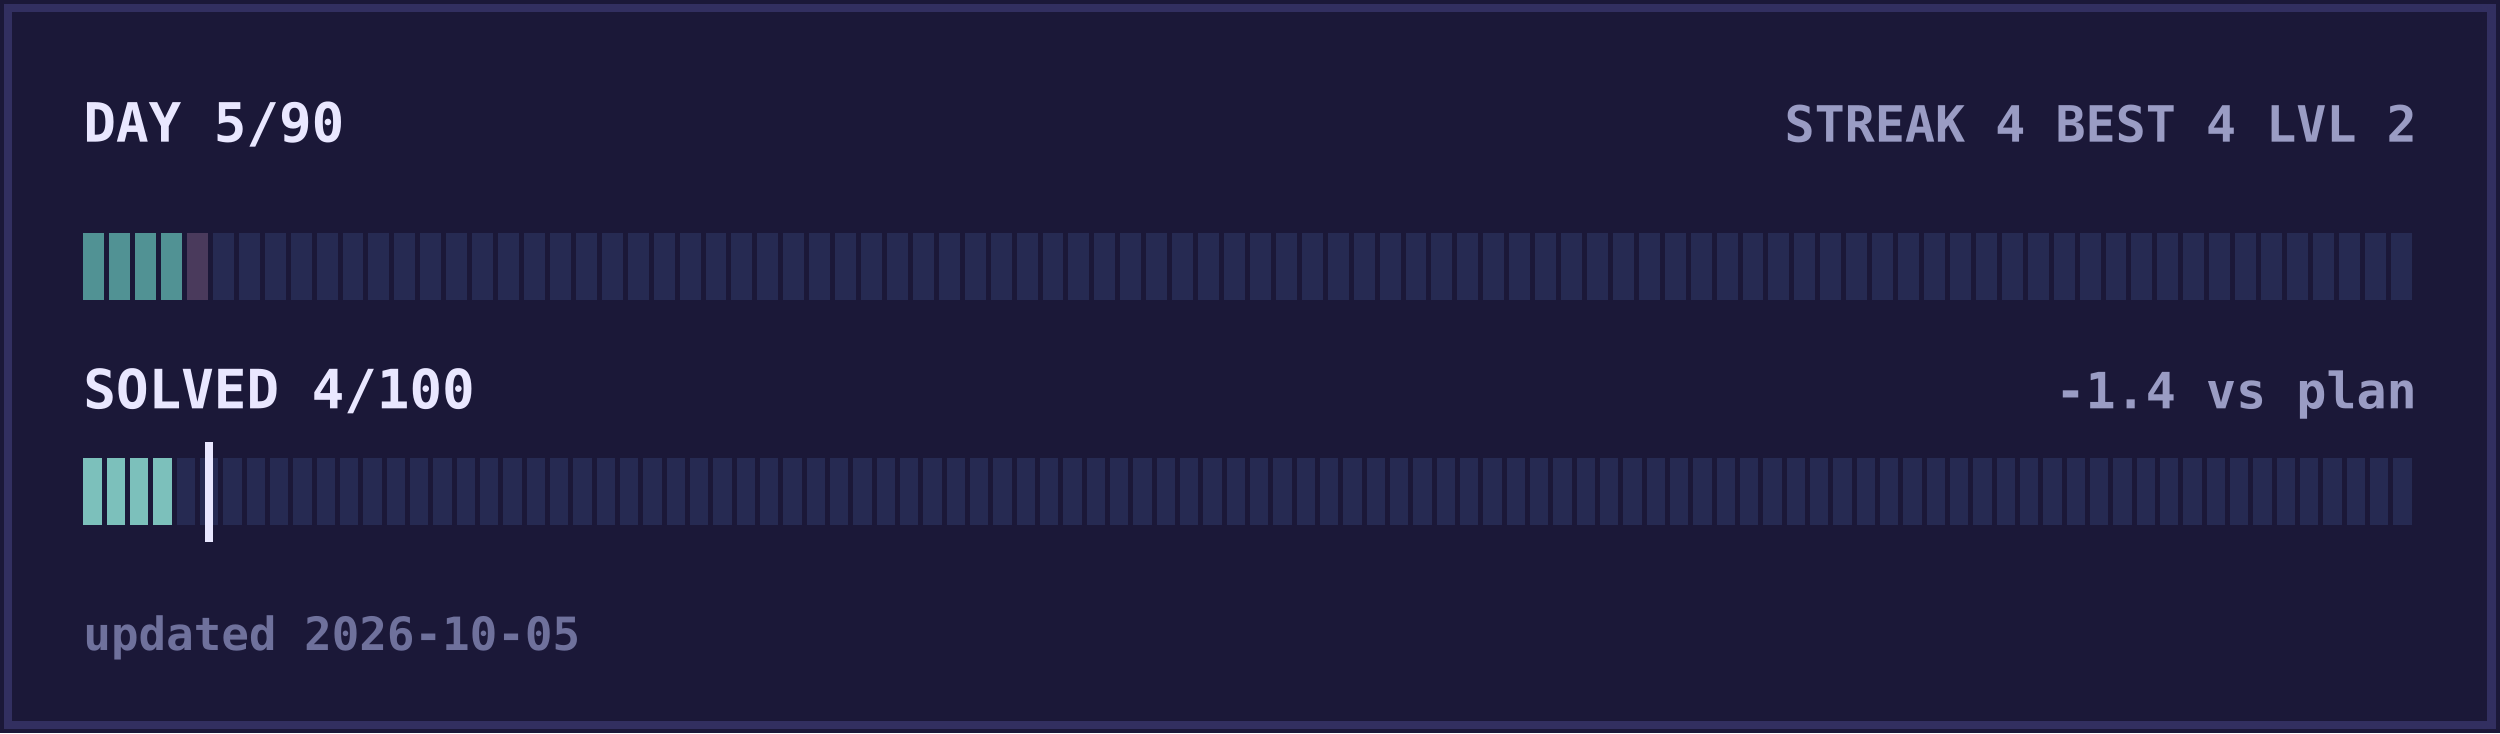
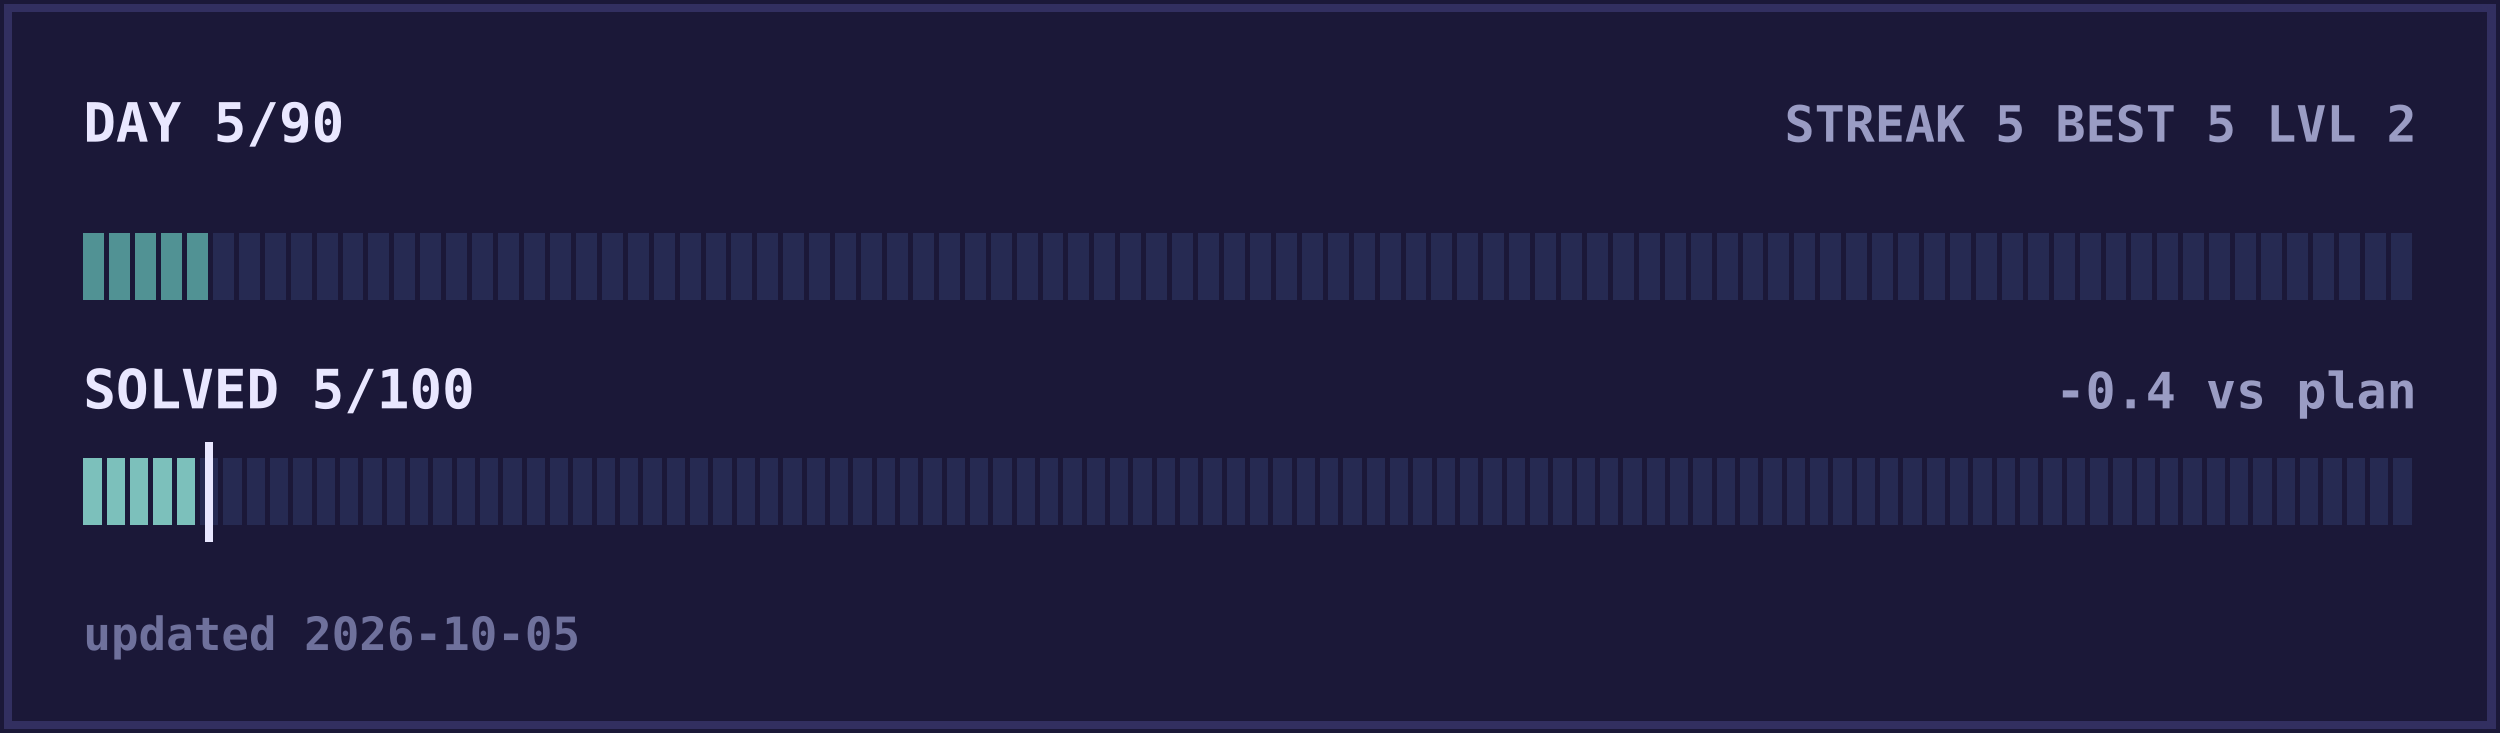
<svg xmlns="http://www.w3.org/2000/svg" width="600" height="176" viewBox="0 0 600 176" shape-rendering="crispEdges">
  <rect width="600" height="176" fill="#1b1838" />
  <rect x="2" y="2" width="596" height="172" fill="none" stroke="#322f60" stroke-width="2" />
  <text x="20" y="34" fill="#e9e7ff" font-size="13" text-anchor="start" font-family="ui-monospace,Menlo,Consolas,monospace" font-weight="bold">DAY 5/90</text>
-   <text x="580" y="34" fill="#9a9cc4" font-size="12" text-anchor="end" font-family="ui-monospace,Menlo,Consolas,monospace" font-weight="bold">STREAK 4  BEST 4  LVL 2</text>
+   <text x="580" y="34" fill="#9a9cc4" font-size="12" text-anchor="end" font-family="ui-monospace,Menlo,Consolas,monospace" font-weight="bold">STREAK 5  BEST 5  LVL 2</text>
  <rect x="20.00" y="56" width="5.02" height="16" fill="#519294" />
  <rect x="26.22" y="56" width="5.02" height="16" fill="#519294" />
  <rect x="32.44" y="56" width="5.02" height="16" fill="#519294" />
  <rect x="38.67" y="56" width="5.02" height="16" fill="#519294" />
-   <rect x="44.89" y="56" width="5.02" height="16" fill="#4a3a5c" />
+   <rect x="44.89" y="56" width="5.02" height="16" fill="#519294" />
  <rect x="51.11" y="56" width="5.02" height="16" fill="#262a52" />
  <rect x="57.33" y="56" width="5.02" height="16" fill="#262a52" />
  <rect x="63.56" y="56" width="5.02" height="16" fill="#262a52" />
  <rect x="69.78" y="56" width="5.02" height="16" fill="#262a52" />
  <rect x="76.00" y="56" width="5.02" height="16" fill="#262a52" />
  <rect x="82.22" y="56" width="5.02" height="16" fill="#262a52" />
  <rect x="88.44" y="56" width="5.02" height="16" fill="#262a52" />
  <rect x="94.67" y="56" width="5.02" height="16" fill="#262a52" />
  <rect x="100.89" y="56" width="5.02" height="16" fill="#262a52" />
  <rect x="107.11" y="56" width="5.02" height="16" fill="#262a52" />
  <rect x="113.33" y="56" width="5.02" height="16" fill="#262a52" />
  <rect x="119.56" y="56" width="5.02" height="16" fill="#262a52" />
  <rect x="125.78" y="56" width="5.02" height="16" fill="#262a52" />
  <rect x="132.00" y="56" width="5.02" height="16" fill="#262a52" />
  <rect x="138.22" y="56" width="5.02" height="16" fill="#262a52" />
  <rect x="144.44" y="56" width="5.02" height="16" fill="#262a52" />
  <rect x="150.67" y="56" width="5.02" height="16" fill="#262a52" />
  <rect x="156.89" y="56" width="5.02" height="16" fill="#262a52" />
  <rect x="163.11" y="56" width="5.02" height="16" fill="#262a52" />
  <rect x="169.33" y="56" width="5.02" height="16" fill="#262a52" />
  <rect x="175.56" y="56" width="5.02" height="16" fill="#262a52" />
  <rect x="181.78" y="56" width="5.02" height="16" fill="#262a52" />
  <rect x="188.00" y="56" width="5.02" height="16" fill="#262a52" />
  <rect x="194.22" y="56" width="5.02" height="16" fill="#262a52" />
  <rect x="200.44" y="56" width="5.02" height="16" fill="#262a52" />
  <rect x="206.67" y="56" width="5.02" height="16" fill="#262a52" />
  <rect x="212.89" y="56" width="5.02" height="16" fill="#262a52" />
  <rect x="219.11" y="56" width="5.02" height="16" fill="#262a52" />
  <rect x="225.33" y="56" width="5.02" height="16" fill="#262a52" />
  <rect x="231.56" y="56" width="5.02" height="16" fill="#262a52" />
  <rect x="237.78" y="56" width="5.02" height="16" fill="#262a52" />
  <rect x="244.00" y="56" width="5.02" height="16" fill="#262a52" />
  <rect x="250.22" y="56" width="5.02" height="16" fill="#262a52" />
  <rect x="256.44" y="56" width="5.02" height="16" fill="#262a52" />
  <rect x="262.67" y="56" width="5.02" height="16" fill="#262a52" />
  <rect x="268.89" y="56" width="5.02" height="16" fill="#262a52" />
  <rect x="275.11" y="56" width="5.02" height="16" fill="#262a52" />
  <rect x="281.33" y="56" width="5.02" height="16" fill="#262a52" />
  <rect x="287.56" y="56" width="5.02" height="16" fill="#262a52" />
  <rect x="293.78" y="56" width="5.02" height="16" fill="#262a52" />
  <rect x="300.00" y="56" width="5.02" height="16" fill="#262a52" />
  <rect x="306.22" y="56" width="5.02" height="16" fill="#262a52" />
  <rect x="312.44" y="56" width="5.02" height="16" fill="#262a52" />
  <rect x="318.67" y="56" width="5.02" height="16" fill="#262a52" />
  <rect x="324.89" y="56" width="5.02" height="16" fill="#262a52" />
  <rect x="331.11" y="56" width="5.02" height="16" fill="#262a52" />
  <rect x="337.33" y="56" width="5.02" height="16" fill="#262a52" />
  <rect x="343.56" y="56" width="5.02" height="16" fill="#262a52" />
  <rect x="349.78" y="56" width="5.02" height="16" fill="#262a52" />
  <rect x="356.00" y="56" width="5.02" height="16" fill="#262a52" />
  <rect x="362.22" y="56" width="5.02" height="16" fill="#262a52" />
  <rect x="368.44" y="56" width="5.02" height="16" fill="#262a52" />
  <rect x="374.67" y="56" width="5.02" height="16" fill="#262a52" />
  <rect x="380.89" y="56" width="5.02" height="16" fill="#262a52" />
  <rect x="387.11" y="56" width="5.02" height="16" fill="#262a52" />
  <rect x="393.33" y="56" width="5.02" height="16" fill="#262a52" />
  <rect x="399.56" y="56" width="5.02" height="16" fill="#262a52" />
  <rect x="405.78" y="56" width="5.02" height="16" fill="#262a52" />
  <rect x="412.00" y="56" width="5.02" height="16" fill="#262a52" />
  <rect x="418.22" y="56" width="5.02" height="16" fill="#262a52" />
  <rect x="424.44" y="56" width="5.02" height="16" fill="#262a52" />
  <rect x="430.67" y="56" width="5.02" height="16" fill="#262a52" />
  <rect x="436.89" y="56" width="5.02" height="16" fill="#262a52" />
  <rect x="443.11" y="56" width="5.02" height="16" fill="#262a52" />
  <rect x="449.33" y="56" width="5.02" height="16" fill="#262a52" />
  <rect x="455.56" y="56" width="5.02" height="16" fill="#262a52" />
  <rect x="461.78" y="56" width="5.02" height="16" fill="#262a52" />
  <rect x="468.00" y="56" width="5.02" height="16" fill="#262a52" />
  <rect x="474.22" y="56" width="5.02" height="16" fill="#262a52" />
  <rect x="480.44" y="56" width="5.02" height="16" fill="#262a52" />
  <rect x="486.67" y="56" width="5.02" height="16" fill="#262a52" />
  <rect x="492.89" y="56" width="5.02" height="16" fill="#262a52" />
  <rect x="499.11" y="56" width="5.02" height="16" fill="#262a52" />
  <rect x="505.33" y="56" width="5.02" height="16" fill="#262a52" />
  <rect x="511.56" y="56" width="5.02" height="16" fill="#262a52" />
  <rect x="517.78" y="56" width="5.02" height="16" fill="#262a52" />
  <rect x="524.00" y="56" width="5.02" height="16" fill="#262a52" />
  <rect x="530.22" y="56" width="5.02" height="16" fill="#262a52" />
  <rect x="536.44" y="56" width="5.02" height="16" fill="#262a52" />
  <rect x="542.67" y="56" width="5.02" height="16" fill="#262a52" />
  <rect x="548.89" y="56" width="5.02" height="16" fill="#262a52" />
  <rect x="555.11" y="56" width="5.02" height="16" fill="#262a52" />
  <rect x="561.33" y="56" width="5.02" height="16" fill="#262a52" />
  <rect x="567.56" y="56" width="5.02" height="16" fill="#262a52" />
  <rect x="573.78" y="56" width="5.02" height="16" fill="#262a52" />
-   <text x="20" y="98" fill="#e9e7ff" font-size="13" text-anchor="start" font-family="ui-monospace,Menlo,Consolas,monospace" font-weight="bold">SOLVED 4/100</text>
-   <text x="580" y="98" fill="#9a9cc4" font-size="12" text-anchor="end" font-family="ui-monospace,Menlo,Consolas,monospace" font-weight="bold">-1.4 vs plan</text>
+   <text x="20" y="98" fill="#e9e7ff" font-size="13" text-anchor="start" font-family="ui-monospace,Menlo,Consolas,monospace" font-weight="bold">SOLVED 5/100</text>
+   <text x="580" y="98" fill="#9a9cc4" font-size="12" text-anchor="end" font-family="ui-monospace,Menlo,Consolas,monospace" font-weight="bold">-0.4 vs plan</text>
  <rect x="20.00" y="110" width="4.40" height="16" fill="#7cc0bb" />
  <rect x="25.60" y="110" width="4.40" height="16" fill="#7cc0bb" />
  <rect x="31.20" y="110" width="4.40" height="16" fill="#7cc0bb" />
  <rect x="36.80" y="110" width="4.40" height="16" fill="#7cc0bb" />
-   <rect x="42.40" y="110" width="4.40" height="16" fill="#262a52" />
+   <rect x="42.40" y="110" width="4.40" height="16" fill="#7cc0bb" />
  <rect x="48.00" y="110" width="4.40" height="16" fill="#262a52" />
  <rect x="53.60" y="110" width="4.40" height="16" fill="#262a52" />
  <rect x="59.20" y="110" width="4.40" height="16" fill="#262a52" />
  <rect x="64.80" y="110" width="4.40" height="16" fill="#262a52" />
  <rect x="70.40" y="110" width="4.40" height="16" fill="#262a52" />
  <rect x="76.00" y="110" width="4.40" height="16" fill="#262a52" />
  <rect x="81.60" y="110" width="4.40" height="16" fill="#262a52" />
  <rect x="87.20" y="110" width="4.40" height="16" fill="#262a52" />
  <rect x="92.80" y="110" width="4.40" height="16" fill="#262a52" />
  <rect x="98.40" y="110" width="4.40" height="16" fill="#262a52" />
  <rect x="104.00" y="110" width="4.40" height="16" fill="#262a52" />
  <rect x="109.60" y="110" width="4.40" height="16" fill="#262a52" />
  <rect x="115.20" y="110" width="4.40" height="16" fill="#262a52" />
  <rect x="120.80" y="110" width="4.40" height="16" fill="#262a52" />
  <rect x="126.40" y="110" width="4.40" height="16" fill="#262a52" />
  <rect x="132.00" y="110" width="4.40" height="16" fill="#262a52" />
  <rect x="137.60" y="110" width="4.40" height="16" fill="#262a52" />
  <rect x="143.20" y="110" width="4.40" height="16" fill="#262a52" />
  <rect x="148.80" y="110" width="4.40" height="16" fill="#262a52" />
  <rect x="154.40" y="110" width="4.40" height="16" fill="#262a52" />
  <rect x="160.00" y="110" width="4.40" height="16" fill="#262a52" />
  <rect x="165.60" y="110" width="4.40" height="16" fill="#262a52" />
  <rect x="171.20" y="110" width="4.40" height="16" fill="#262a52" />
  <rect x="176.80" y="110" width="4.40" height="16" fill="#262a52" />
  <rect x="182.40" y="110" width="4.40" height="16" fill="#262a52" />
  <rect x="188.00" y="110" width="4.40" height="16" fill="#262a52" />
  <rect x="193.60" y="110" width="4.40" height="16" fill="#262a52" />
  <rect x="199.20" y="110" width="4.40" height="16" fill="#262a52" />
  <rect x="204.80" y="110" width="4.40" height="16" fill="#262a52" />
  <rect x="210.40" y="110" width="4.40" height="16" fill="#262a52" />
  <rect x="216.00" y="110" width="4.40" height="16" fill="#262a52" />
  <rect x="221.60" y="110" width="4.40" height="16" fill="#262a52" />
  <rect x="227.20" y="110" width="4.40" height="16" fill="#262a52" />
  <rect x="232.80" y="110" width="4.40" height="16" fill="#262a52" />
  <rect x="238.40" y="110" width="4.40" height="16" fill="#262a52" />
  <rect x="244.00" y="110" width="4.40" height="16" fill="#262a52" />
  <rect x="249.60" y="110" width="4.40" height="16" fill="#262a52" />
  <rect x="255.20" y="110" width="4.40" height="16" fill="#262a52" />
  <rect x="260.80" y="110" width="4.40" height="16" fill="#262a52" />
  <rect x="266.40" y="110" width="4.40" height="16" fill="#262a52" />
  <rect x="272.00" y="110" width="4.40" height="16" fill="#262a52" />
  <rect x="277.60" y="110" width="4.40" height="16" fill="#262a52" />
  <rect x="283.20" y="110" width="4.40" height="16" fill="#262a52" />
  <rect x="288.80" y="110" width="4.40" height="16" fill="#262a52" />
  <rect x="294.40" y="110" width="4.40" height="16" fill="#262a52" />
  <rect x="300.00" y="110" width="4.40" height="16" fill="#262a52" />
  <rect x="305.60" y="110" width="4.40" height="16" fill="#262a52" />
  <rect x="311.20" y="110" width="4.40" height="16" fill="#262a52" />
  <rect x="316.80" y="110" width="4.40" height="16" fill="#262a52" />
  <rect x="322.40" y="110" width="4.40" height="16" fill="#262a52" />
  <rect x="328.00" y="110" width="4.40" height="16" fill="#262a52" />
  <rect x="333.60" y="110" width="4.40" height="16" fill="#262a52" />
  <rect x="339.20" y="110" width="4.40" height="16" fill="#262a52" />
  <rect x="344.80" y="110" width="4.40" height="16" fill="#262a52" />
  <rect x="350.40" y="110" width="4.40" height="16" fill="#262a52" />
  <rect x="356.00" y="110" width="4.40" height="16" fill="#262a52" />
  <rect x="361.60" y="110" width="4.40" height="16" fill="#262a52" />
  <rect x="367.20" y="110" width="4.40" height="16" fill="#262a52" />
  <rect x="372.80" y="110" width="4.40" height="16" fill="#262a52" />
  <rect x="378.40" y="110" width="4.40" height="16" fill="#262a52" />
  <rect x="384.00" y="110" width="4.40" height="16" fill="#262a52" />
  <rect x="389.60" y="110" width="4.40" height="16" fill="#262a52" />
  <rect x="395.20" y="110" width="4.40" height="16" fill="#262a52" />
  <rect x="400.80" y="110" width="4.40" height="16" fill="#262a52" />
  <rect x="406.40" y="110" width="4.40" height="16" fill="#262a52" />
  <rect x="412.00" y="110" width="4.40" height="16" fill="#262a52" />
  <rect x="417.60" y="110" width="4.40" height="16" fill="#262a52" />
  <rect x="423.20" y="110" width="4.40" height="16" fill="#262a52" />
  <rect x="428.80" y="110" width="4.40" height="16" fill="#262a52" />
  <rect x="434.40" y="110" width="4.40" height="16" fill="#262a52" />
  <rect x="440.00" y="110" width="4.40" height="16" fill="#262a52" />
  <rect x="445.60" y="110" width="4.40" height="16" fill="#262a52" />
  <rect x="451.20" y="110" width="4.40" height="16" fill="#262a52" />
  <rect x="456.80" y="110" width="4.40" height="16" fill="#262a52" />
  <rect x="462.40" y="110" width="4.40" height="16" fill="#262a52" />
  <rect x="468.00" y="110" width="4.40" height="16" fill="#262a52" />
  <rect x="473.60" y="110" width="4.40" height="16" fill="#262a52" />
  <rect x="479.20" y="110" width="4.40" height="16" fill="#262a52" />
  <rect x="484.80" y="110" width="4.40" height="16" fill="#262a52" />
  <rect x="490.40" y="110" width="4.40" height="16" fill="#262a52" />
  <rect x="496.00" y="110" width="4.40" height="16" fill="#262a52" />
  <rect x="501.60" y="110" width="4.40" height="16" fill="#262a52" />
  <rect x="507.20" y="110" width="4.40" height="16" fill="#262a52" />
  <rect x="512.80" y="110" width="4.40" height="16" fill="#262a52" />
  <rect x="518.40" y="110" width="4.40" height="16" fill="#262a52" />
  <rect x="524.00" y="110" width="4.40" height="16" fill="#262a52" />
  <rect x="529.60" y="110" width="4.40" height="16" fill="#262a52" />
  <rect x="535.20" y="110" width="4.40" height="16" fill="#262a52" />
  <rect x="540.80" y="110" width="4.40" height="16" fill="#262a52" />
  <rect x="546.40" y="110" width="4.40" height="16" fill="#262a52" />
  <rect x="552.00" y="110" width="4.40" height="16" fill="#262a52" />
  <rect x="557.60" y="110" width="4.40" height="16" fill="#262a52" />
  <rect x="563.20" y="110" width="4.40" height="16" fill="#262a52" />
  <rect x="568.80" y="110" width="4.40" height="16" fill="#262a52" />
  <rect x="574.40" y="110" width="4.40" height="16" fill="#262a52" />
  <rect x="49.2" y="106" width="2" height="24" fill="#e9e7ff" />
  <text x="20" y="156" fill="#6f719c" font-size="11" text-anchor="start" font-family="ui-monospace,Menlo,Consolas,monospace" font-weight="bold">updated 2026-10-05</text>
</svg>
